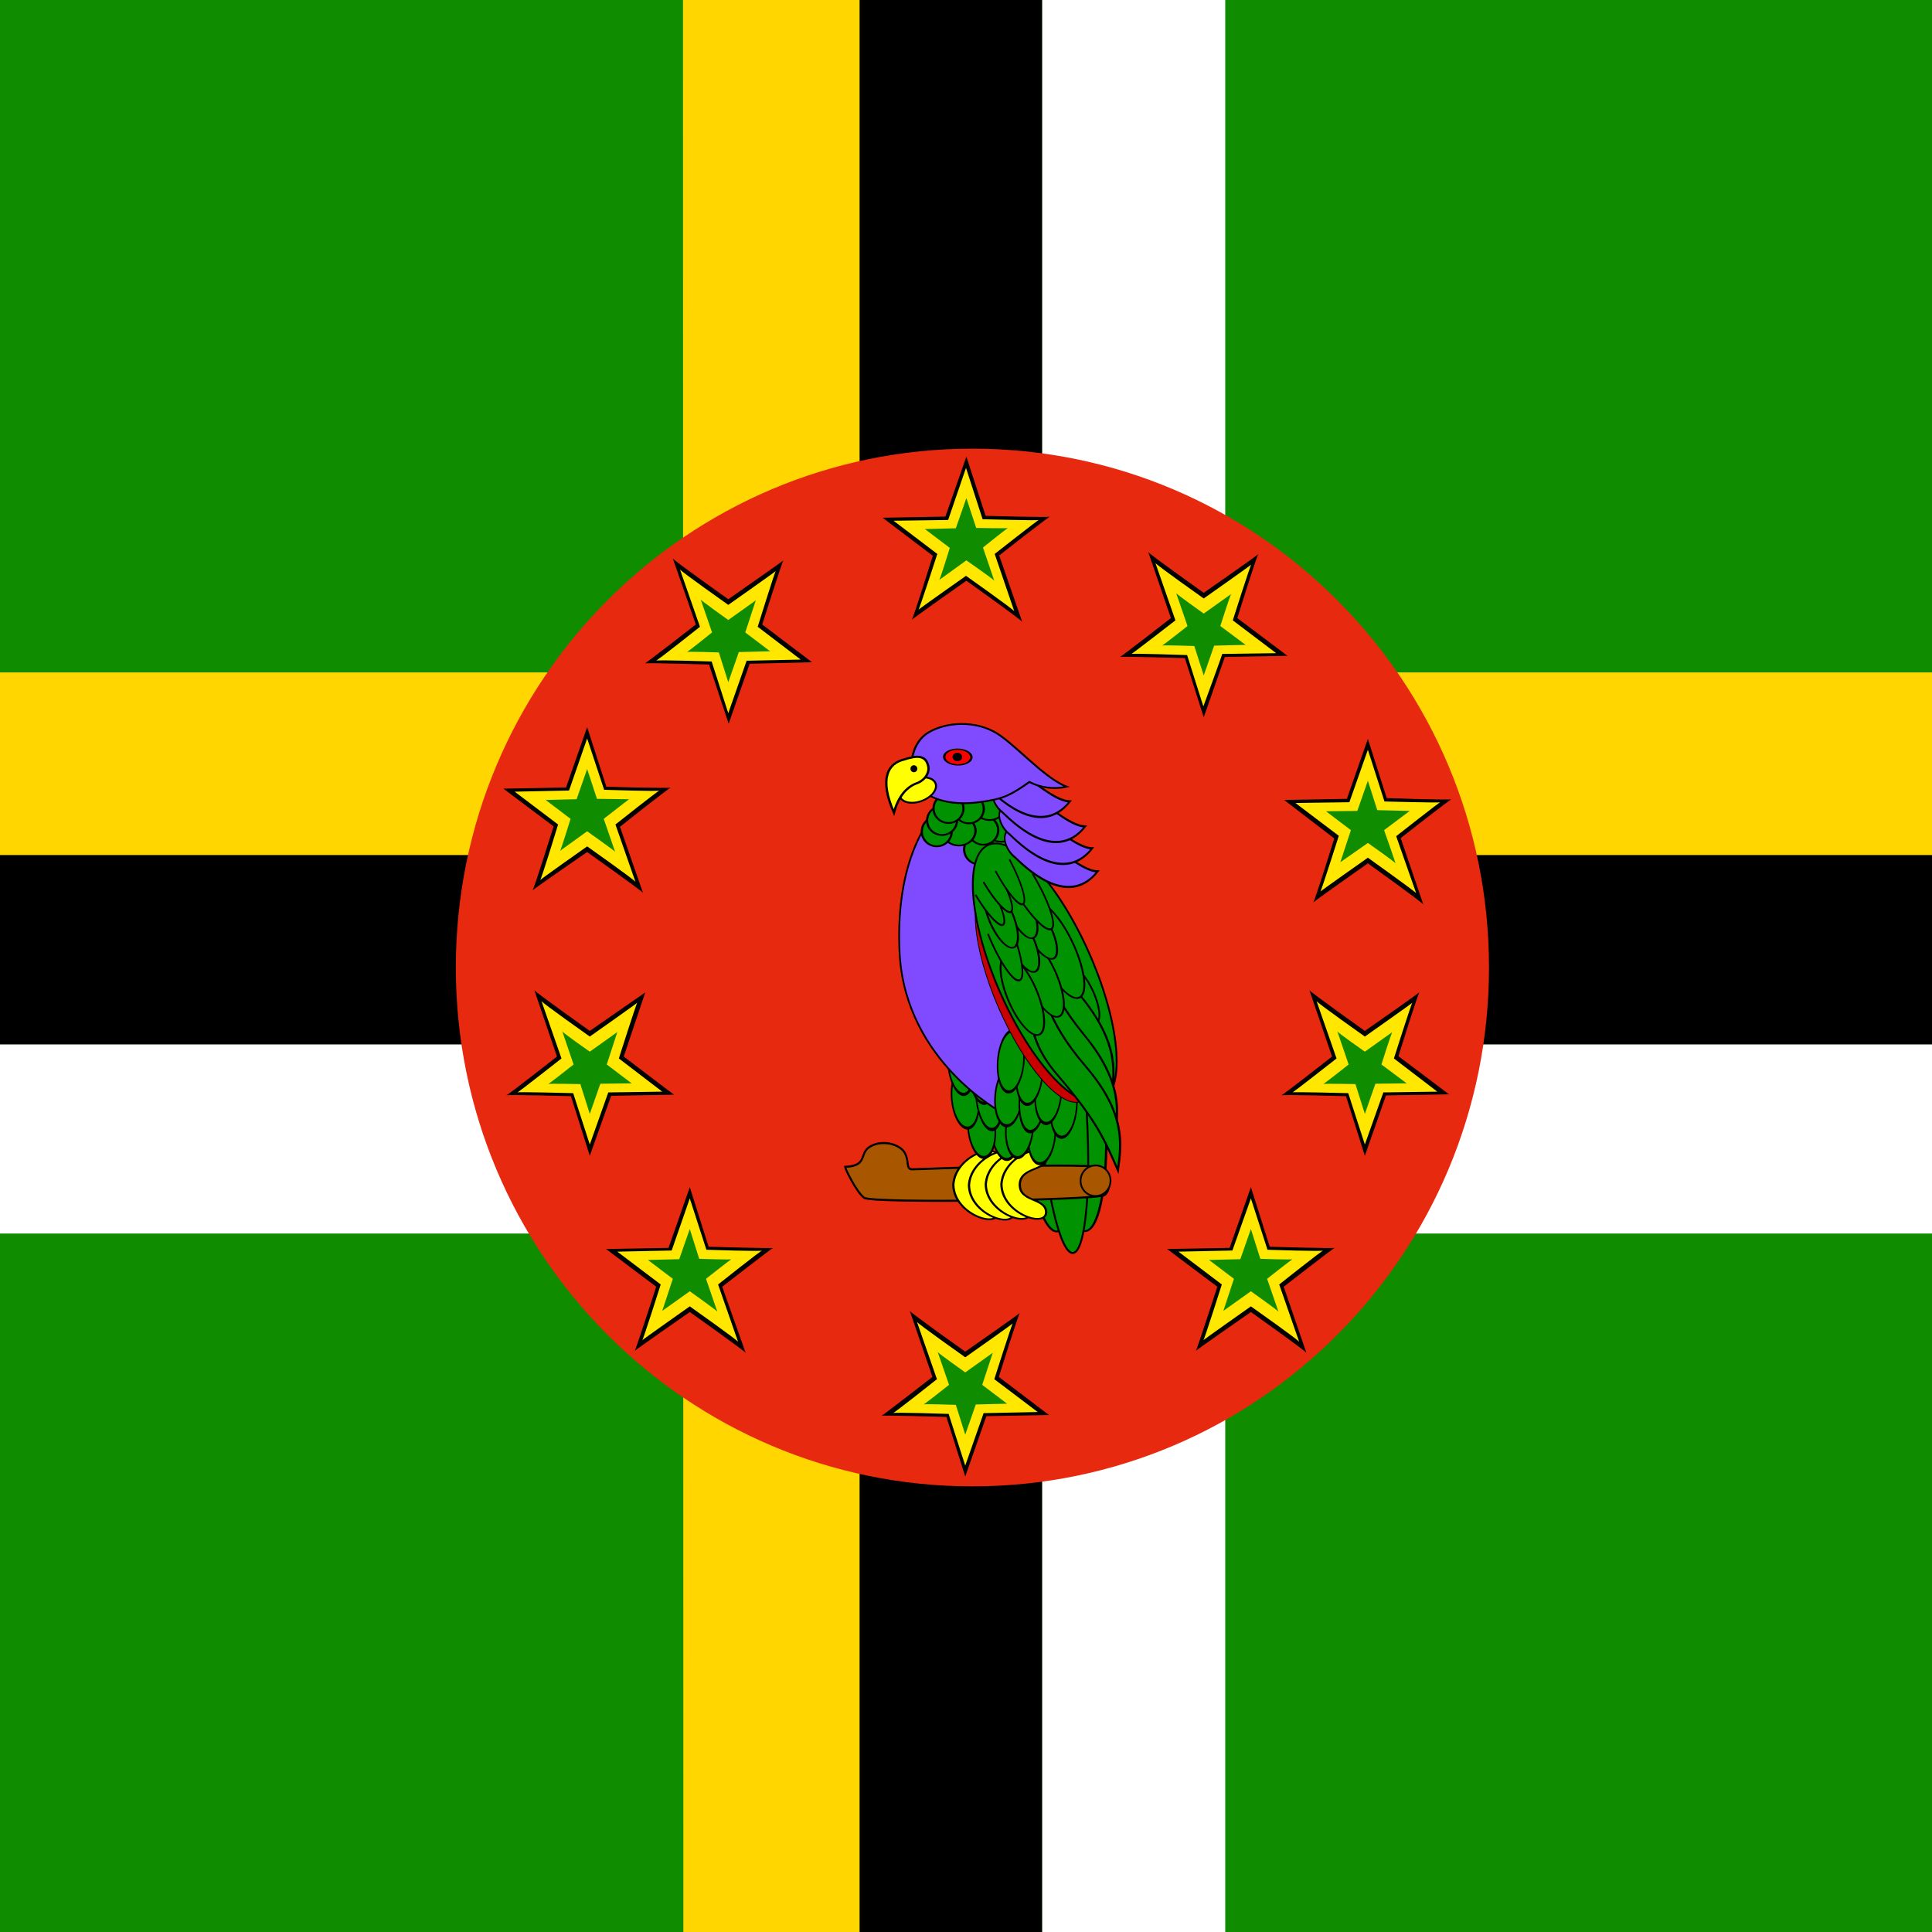
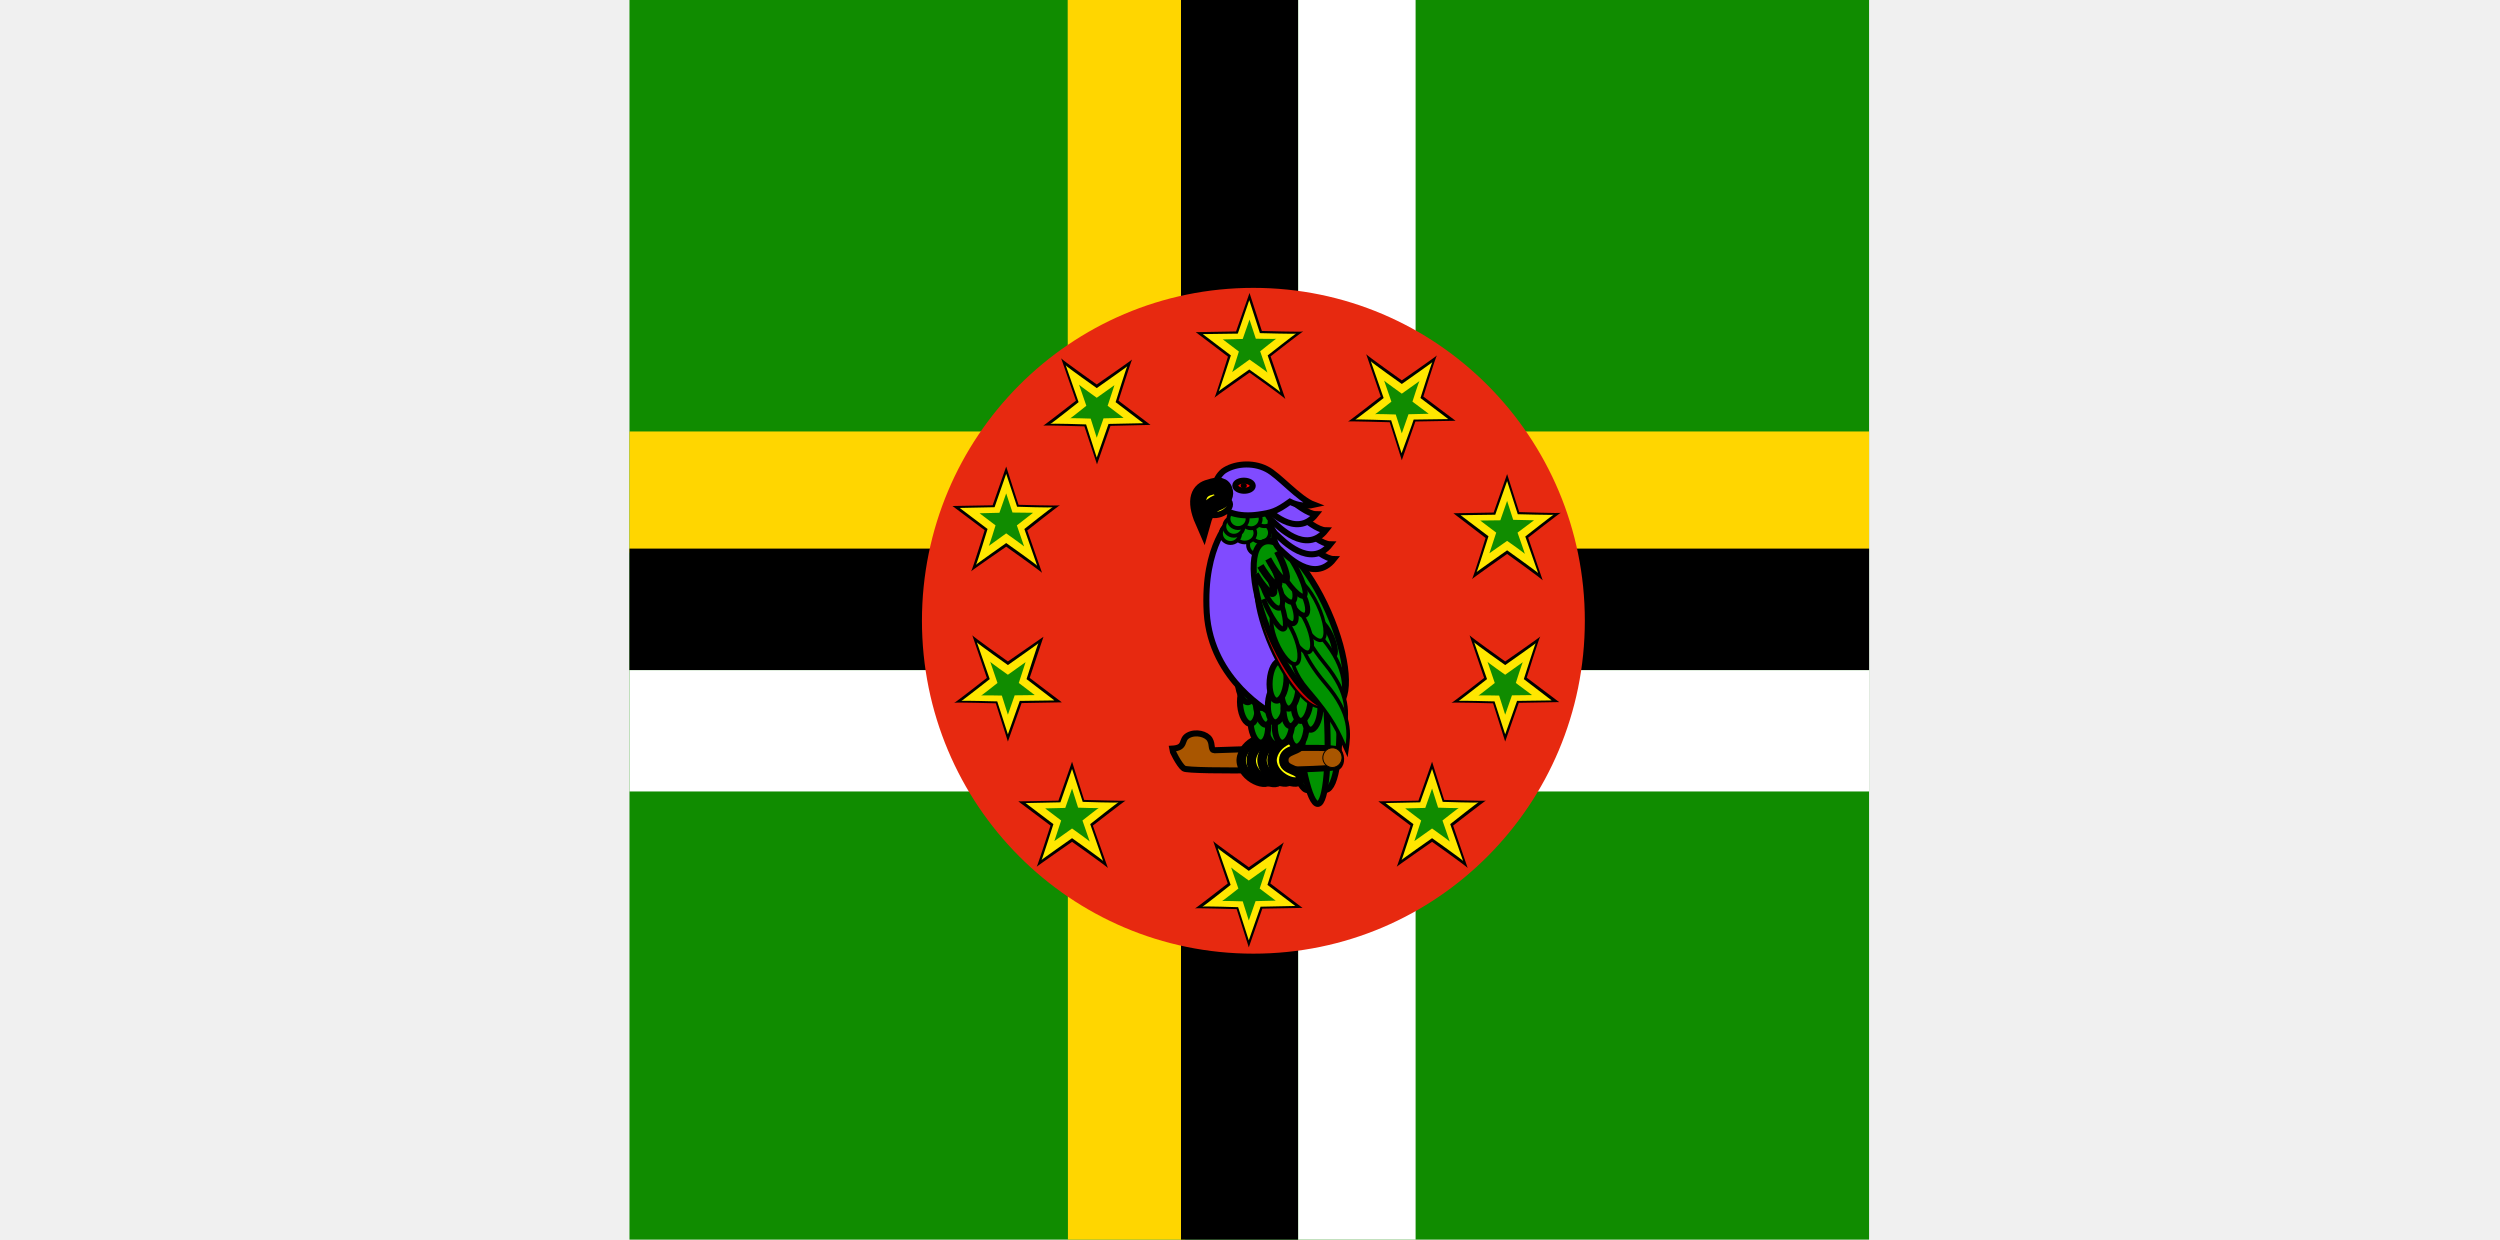
- <svg xmlns="http://www.w3.org/2000/svg" id="flag-icons-dm" viewBox="0 0 512 512">
+ <svg xmlns="http://www.w3.org/2000/svg" id="flag-icons-dm" viewBox="0 0 1032.6 512">
  <defs>
-     <clipPath id="dm-a">
-       <path fill-opacity=".7" d="M0 0h512v512H0z" />
+     <clipPath id="clip-path" transform="translate(260)">
+       <rect width="512" height="512" fill="none" />
    </clipPath>
  </defs>
-   <g fill-rule="evenodd" clip-path="url(#dm-a)">
-     <path fill="#108c00" d="M-258.3 0H769.2v512H-258.3z" />
-     <path fill="#ffd600" d="M-260 178.2H772.6v50.1H-260z" />
-     <path fill="#ffd600" d="M181 0h48.5v512h-48.4z" />
-     <path d="M227.8 0h48.4v512h-48.4z" />
-     <path d="M-260 226.6H772.6v50.2H-260z" />
-     <path fill="#fff" d="M-260 276.8H772.6v50.1H-260z" />
-     <path fill="#fff" d="M276.2 0h48.5v512h-48.5z" />
-     <rect width="273.8" height="275" x="-394.6" y="-393.9" fill="#e72910" ry="137.5" transform="scale(-1)" />
-     <g stroke-width="1pt">
-       <path d="m250.5 137 5.6-16 5.1 15.7s17.1.5 17.1.2-13.5 10.3-13.5 10.3l6.1 17.6c-.2-.5-14.8-10.9-14.8-10.9s-14.8 10.4-14.5 10.4 5.6-17 5.6-17l-13.3-10.1 16.6-.3z" />
-       <path fill="#ffe700" d="M251.3 137.7 256 124l4.4 13.6s14.9.4 14.9.2-11.7 9-11.7 9l5.2 15.2c-.2-.5-12.8-9.4-12.8-9.4s-12.8 9-12.6 9 5-14.8 5-14.8l-11.6-8.8 14.4-.2z" />
-       <path fill="#108c00" d="m253.3 140 2.8-8 2.6 7.9s8.5.2 8.5 0-6.7 5.2-6.7 5.2l3 8.8c-.1-.3-7.4-5.4-7.4-5.4l-7.2 5.2c.2 0 2.8-8.5 2.8-8.5l-6.6-5 8.2-.2z" />
-     </g>
-     <g stroke-width="1pt">
-       <path d="m356.9 211.8 5.6-16 5 15.7s17.2.6 17.2.3-13.5 10.3-13.5 10.3l6 17.6c-.2-.5-14.7-10.9-14.7-10.9s-14.8 10.4-14.5 10.4 5.6-17 5.6-17L340.3 212l16.6-.3z" />
-       <path fill="#ffe700" d="m357.6 212.6 4.9-13.9 4.4 13.7s14.8.4 14.8.2-11.7 9-11.7 9l5.3 15.1c-.2-.4-12.8-9.4-12.8-9.4s-12.8 9-12.6 9 4.9-14.8 4.9-14.8l-11.5-8.7 14.3-.2z" />
-       <path fill="#108c00" d="m359.7 214.9 2.8-8 2.5 7.8 8.6.2-6.8 5.1s3.2 9 3 8.8c0-.3-7.3-5.4-7.3-5.4l-7.3 5.1 2.8-8.5-6.6-5 8.3-.1z" />
-     </g>
-     <g stroke-width="1pt">
-       <path d="m325.9 330.6 5.6-16 5 15.8s17.2.5 17.2.3-13.5 10.3-13.5 10.3l6 17.5c-.2-.5-14.7-10.8-14.7-10.8S316.7 358 316.9 358s5.7-17 5.7-17l-13.3-10 16.6-.3z" />
-       <path fill="#ffe700" d="m326.6 331.4 4.9-13.8 4.4 13.6s14.8.5 14.8.2-11.7 9-11.7 9l5.3 15.2c-.2-.5-12.8-9.4-12.8-9.4s-12.8 9-12.6 9 4.9-14.8 4.9-14.8l-11.5-8.7 14.3-.3z" />
-       <path fill="#108c00" d="m328.7 333.7 2.8-8 2.5 7.9s8.6.3 8.6.1-6.8 5.2-6.8 5.2l3 8.7c0-.2-7.3-5.4-7.3-5.4l-7.3 5.2 2.8-8.5-6.6-5 8.3-.2z" />
-     </g>
-     <g stroke-width="1pt">
-       <path d="m177.2 330.6 5.6-16 5 15.8s17.1.5 17.1.3-13.5 10.3-13.5 10.3l6.2 17.5c-.3-.5-14.8-10.8-14.8-10.8S168 358 168.2 358s5.7-17 5.7-17l-13.3-10 16.6-.3z" />
-       <path fill="#ffe700" d="m178 331.4 4.8-13.8 4.4 13.6s14.8.5 14.8.2-11.7 9-11.7 9l5.3 15.2c-.2-.5-12.8-9.4-12.8-9.4s-12.8 9-12.6 9 4.9-14.8 4.9-14.8l-11.5-8.7 14.3-.3z" />
-       <path fill="#108c00" d="m180 333.7 2.8-8 2.5 7.9s8.6.3 8.6.1-6.8 5.2-6.8 5.2l3 8.7c0-.2-7.3-5.4-7.3-5.4l-7.3 5.2 2.8-8.5-6.6-5 8.3-.2z" />
-     </g>
-     <g stroke-width="1pt">
-       <path d="m150 208.7 5.6-16 5.1 15.8s17.1.5 17.1.2-13.5 10.4-13.5 10.4l6.1 17.5c-.3-.5-14.8-10.8-14.8-10.8S140.8 236 141.1 236s5.6-17 5.6-17l-13.3-10 16.6-.3z" />
-       <path fill="#ffe700" d="m150.8 209.5 4.8-13.8 4.5 13.6s14.7.5 14.7.2-11.7 9-11.7 9l5.3 15.2c-.2-.5-12.8-9.4-12.8-9.4s-12.8 9-12.5 9 4.8-14.8 4.8-14.8l-11.5-8.7 14.4-.3z" />
-       <path fill="#108c00" d="m152.8 211.8 2.8-8 2.6 7.9 8.5.1-6.7 5.2 3 8.7c-.1-.2-7.4-5.4-7.4-5.4l-7.2 5.2c.2 0 2.8-8.5 2.8-8.5l-6.6-5 8.2-.2z" />
-     </g>
-     <g stroke-width="1pt">
-       <path d="m324.6 174.1-5.6 16-5-15.7s-17.2-.5-17.2-.3 13.5-10.3 13.5-10.3l-6-17.5c.2.5 14.7 10.8 14.7 10.8s14.8-10.3 14.5-10.3-5.6 17-5.6 17l13.3 10-16.6.3z" />
-       <path fill="#ffe700" d="M323.9 173.3c0 .3-5 13.9-5 13.9l-4.3-13.6s-14.8-.5-14.8-.3 11.7-8.9 11.7-8.9l-5.3-15.2c.2.5 12.8 9.4 12.8 9.4s12.8-9 12.6-9-4.9 14.8-4.9 14.8l11.5 8.7-14.4.2z" />
-       <path fill="#108c00" d="m321.8 171-2.8 8-2.5-7.8s-8.6-.3-8.6-.1 6.8-5.2 6.8-5.2l-3-8.7c0 .2 7.3 5.4 7.3 5.4l7.3-5.2c-.2 0-2.9 8.5-2.9 8.5l6.7 5-8.3.2z" />
-     </g>
-     <g stroke-width="1pt">
-       <path d="m367.3 290.3-5.6 16-5-15.8s-17.2-.5-17.2-.2S353 280 353 280l-6-17.6c.2.5 14.7 10.8 14.7 10.8s14.8-10.3 14.5-10.3-5.6 17-5.6 17L384 290l-16.6.3z" />
-       <path fill="#ffe700" d="m366.6 289.5-4.9 13.8-4.4-13.6s-14.8-.4-14.8-.2 11.7-9 11.7-9l-5.3-15.2c.2.5 12.8 9.4 12.8 9.4s12.8-9 12.6-9-4.9 14.8-4.9 14.8l11.5 8.8-14.4.2z" />
-       <path fill="#108c00" d="m364.5 287.2-2.8 8-2.5-7.9s-8.6-.2-8.6 0 6.8-5.2 6.8-5.2l-3-8.8c0 .3 7.3 5.4 7.3 5.4l7.3-5.2c-.2 0-2.9 8.6-2.9 8.6l6.7 5-8.3.1z" />
-     </g>
-     <g stroke-width="1pt">
-       <path d="m261.4 375.3-5.6 16-5-15.8s-17.2-.5-17.2-.3 13.5-10.3 13.5-10.3l-6-17.5c.2.5 14.7 10.8 14.7 10.8s14.8-10.3 14.5-10.3-5.6 17-5.6 17L278 375l-16.6.3z" />
-       <path fill="#ffe700" d="m260.7 374.4-4.9 14-4.4-13.7s-14.8-.5-14.8-.2 11.7-9 11.7-9l-5.3-15.2c.2.5 12.8 9.4 12.8 9.4s12.8-9 12.6-9-4.9 14.8-4.9 14.8l11.5 8.7-14.3.3z" />
-       <path fill="#108c00" d="m258.6 372.2-2.8 8-2.5-7.9s-8.6-.3-8.6-.1 6.8-5.2 6.8-5.2l-3-8.7c0 .2 7.3 5.4 7.3 5.4l7.3-5.2-2.8 8.5 6.6 5-8.3.2z" />
-     </g>
-     <g stroke-width="1pt">
-       <path d="m162 290.3-5.7 16-5-15.8s-17.2-.5-17.2-.2 13.5-10.3 13.5-10.3l-6-17.6c.2.5 14.7 10.8 14.7 10.8L171 263l-5.7 17 13.3 10.1-16.6.3z" />
-       <path fill="#ffe700" d="m161.2 289.5-4.9 13.8-4.4-13.6s-14.8-.4-14.8-.2 11.7-9 11.7-9l-5.3-15.2c.2.5 12.8 9.4 12.8 9.4s12.8-9 12.6-9-4.9 14.8-4.9 14.8l11.5 8.8-14.3.2z" />
-       <path fill="#108c00" d="m159.1 287.2-2.8 8-2.5-7.9s-8.6-.2-8.6 0 6.8-5.2 6.8-5.2l-3-8.8c0 .3 7.3 5.4 7.3 5.4l7.3-5.2-2.8 8.6 6.6 5-8.3.1z" />
-     </g>
-     <g stroke-width="1pt">
-       <path d="m198.7 175.8-5.6 16-5.2-15.7s-17-.5-17-.3 13.5-10.3 13.5-10.3l-6.1-17.5c.2.5 14.7 10.8 14.7 10.8s14.8-10.3 14.6-10.3-5.6 17-5.6 17l13.2 10-16.5.4z" />
-       <path fill="#ffe700" d="m197.9 175-4.9 14-4.4-13.7s-14.8-.5-14.8-.2 11.7-9 11.7-9l-5.3-15.2c.2.5 12.8 9.4 12.8 9.4s12.8-9 12.6-9-4.8 14.8-4.8 14.8l11.4 8.7-14.3.3z" />
-       <path fill="#108c00" d="m195.8 172.8-2.8 8-2.5-7.9s-8.5-.3-8.5-.1 6.7-5.2 6.7-5.2l-3-8.7c0 .2 7.3 5.4 7.3 5.4l7.3-5.2-2.8 8.5 6.6 5-8.3.2z" />
-     </g>
-     <g transform="translate(-250.6 359.4) scale(1.036)">
-       <g fill="#009200" stroke="#000" stroke-width="2.5" transform="matrix(.164 -.016 .012 .184 429.8 -215.6)">
-         <ellipse cx="680.2" cy="586.1" rx="30.8" ry="189.8" transform="matrix(1.405 -.006 .008 1 -534.3 263.7)" />
-         <ellipse cx="680.2" cy="586.1" rx="30.8" ry="189.8" transform="matrix(1.486 -.006 .01 1 -547.2 267)" />
-         <ellipse cx="680.2" cy="586.1" rx="30.8" ry="189.8" transform="matrix(1.19 -.006 .007 1.105 -365 214.1)" />
-       </g>
-       <g stroke="#000" transform="translate(72.9 -9.8)">
-         <path fill="#a95600" stroke-width="2.5" d="M238.3 971.8c30-1.7 16.7-16.7 31.7-25s36.6-3.3 43.3 6.7c6.6 10 1.6 20 10 20 8.3 0 234.5-12.7 242.8-4.4 8.4 8.3 10 25 1.7 31.6s-294.5 14.4-304.5 7.7c-10-6.6-25-35-25-36.6z" transform="matrix(.202 .003 -.004 .214 340.9 -247.3)" />
-         <path fill="#ff0" stroke-width="3.9" d="M529.6 405.5c0 40 45.6 27.8 46.8 61.2-.7 35.4-76.7 3.5-78.6-61.2 1.9-64.8 75-98 76.7-61 1.2 30.6-45 21-45 61z" transform="matrix(.148 .002 -.003 .115 340.4 -81.7)" />
-         <path fill="#ff0" stroke-width="3.9" d="M529.6 405.5c0 40 45.6 27.8 46.8 61.2-.7 35.4-76.7 3.5-78.6-61.2 1.9-64.8 75-98 76.7-61 1.2 30.6-45 21-45 61z" transform="matrix(.148 .002 -.003 .115 344.4 -81.6)" />
-         <path fill="#ff0" stroke-width="3.9" d="M529.6 405.5c0 40 45.6 27.8 46.8 61.2-.7 35.4-76.7 3.5-78.6-61.2 1.9-64.8 75-98 76.7-61 1.2 30.6-45 21-45 61z" transform="matrix(.148 .002 -.003 .115 348.7 -81.8)" />
-         <path fill="#ff0" stroke-width="3.9" d="M529.6 405.5c0 40 45.6 27.8 46.8 61.2-.7 35.4-76.7 3.5-78.6-61.2 1.9-64.8 75-98 76.7-61 1.2 30.6-45 21-45 61z" transform="matrix(.148 .002 -.003 .115 352.7 -81.8)" />
-         <ellipse cx="478.4" cy="-41.1" fill="#a95600" stroke-width=".4" rx="3.5" ry="3.4" transform="matrix(1.095 .016 -.024 1.154 -75.6 4.7)" />
-       </g>
-       <g fill="#009200" stroke="#000" stroke-width="2.5" transform="rotate(-5.8 688.4 -625.2)">
-         <ellipse cx="427.1" cy="905" rx="20.8" ry="24.1" transform="matrix(.166 -.008 .002 .315 369.8 -361.6)" />
-         <ellipse cx="427.1" cy="905" rx="20.8" ry="24.1" transform="matrix(.166 -.008 .002 .315 364 -362.7)" />
-         <ellipse cx="427.1" cy="905" rx="20.8" ry="24.1" transform="matrix(.166 -.008 .002 .315 360.6 -370.6)" />
-         <ellipse cx="427.1" cy="905" rx="20.8" ry="24.1" transform="matrix(.16 -.01 .002 .348 369.3 -399.4)" />
-         <ellipse cx="427.1" cy="905" rx="20.8" ry="24.1" transform="matrix(.16 -.008 .002 .326 377.4 -379)" />
-         <ellipse cx="427.1" cy="905" rx="20.8" ry="24.1" transform="matrix(.16 -.008 .002 .326 373.2 -382.2)" />
-         <ellipse cx="427.1" cy="905" rx="20.8" ry="24.1" transform="matrix(.16 -.008 .002 .326 368 -386.7)" />
-         <ellipse cx="427.1" cy="905" rx="20.8" ry="24.1" transform="matrix(.16 -.008 .002 .326 363 -389.5)" />
-       </g>
-       <path fill="#804bff" stroke="#000" stroke-width="2.5" d="M173.2 346.4s-54.2 64.9-21.3 208.8C186 699.8 331 745 331 745s26.5-47.5 1.7-164c-40-170-116.1-234.6-116.1-234.6h-43.3z" transform="matrix(.177 .032 -.03 .182 461.8 -208.6)" />
-       <g fill="#009200" stroke="#000" stroke-width="2.5" transform="rotate(4.5 181 769.9)">
-         <ellipse cx="427.1" cy="905" rx="20.8" ry="24.1" transform="matrix(.166 -.008 .002 .315 369.8 -361.6)" />
-         <ellipse cx="427.1" cy="905" rx="20.8" ry="24.1" transform="matrix(.166 -.008 .002 .315 364 -362.7)" />
-         <ellipse cx="427.1" cy="905" rx="20.8" ry="24.1" transform="matrix(.166 -.008 .002 .315 360.6 -370.6)" />
-         <ellipse cx="427.1" cy="905" rx="20.8" ry="24.1" transform="matrix(.16 -.01 .002 .348 369.3 -399.4)" />
-         <ellipse cx="427.1" cy="905" rx="20.8" ry="24.1" transform="matrix(.16 -.008 .002 .326 377.4 -379)" />
-         <ellipse cx="427.1" cy="905" rx="20.8" ry="24.1" transform="matrix(.16 -.008 .002 .326 373.2 -382.2)" />
-         <ellipse cx="427.1" cy="905" rx="20.8" ry="24.1" transform="matrix(.16 -.008 .002 .326 368 -386.7)" />
-         <ellipse cx="427.1" cy="905" rx="20.8" ry="24.1" transform="matrix(.16 -.008 .002 .326 363 -389.5)" />
-       </g>
-       <ellipse cx="624.4" cy="606.1" fill="#c90000" stroke="#000" stroke-width="1pt" rx="58.3" ry="186.5" transform="matrix(.157 -.06 .064 .148 369.6 -145)" />
-       <g fill="#009200" stroke="#000" transform="rotate(1 242.4 -1957.8)">
-         <ellipse cx="218.1" cy="356.8" stroke-width="1.5" rx="10.8" ry="12.9" transform="matrix(.395 0 0 .293 445 -230.5)" />
-         <ellipse cx="218.1" cy="356.8" stroke-width="1.6" rx="10.8" ry="12.9" transform="matrix(.354 0 0 .293 457.2 -236)" />
-         <ellipse cx="218.1" cy="356.8" stroke-width="1.6" rx="10.8" ry="12.9" transform="matrix(.354 0 0 .293 452 -236)" />
-         <ellipse cx="218.1" cy="356.8" stroke-width="1.6" rx="10.8" ry="12.9" transform="matrix(.37 0 0 .275 449.5 -233.5)" />
-         <ellipse cx="218.1" cy="356.8" stroke-width="1.6" rx="10.8" ry="12.9" transform="matrix(.37 0 0 .275 449 -238)" />
-         <ellipse cx="218.1" cy="356.8" stroke-width="1.6" rx="10.8" ry="12.9" transform="matrix(.354 0 0 .293 447 -238.8)" />
-         <ellipse cx="218.1" cy="356.8" stroke-width="1.6" rx="10.8" ry="12.9" transform="matrix(.354 0 0 .287 448 -241.6)" />
-         <ellipse cx="218.1" cy="356.8" stroke-width="1.5" rx="10.8" ry="12.9" transform="matrix(.395 0 0 .293 432.8 -243.5)" />
-         <ellipse cx="218.1" cy="356.8" stroke-width="1.6" rx="10.8" ry="12.9" transform="matrix(.37 0 0 .275 446 -243.5)" />
-         <ellipse cx="218.1" cy="356.8" stroke-width="1.6" rx="10.8" ry="12.9" transform="matrix(.354 0 0 .287 444.2 -247)" />
-         <ellipse cx="218.1" cy="356.8" stroke-width="1.6" rx="10.8" ry="12.9" transform="matrix(.354 0 0 .293 436.1 -243.2)" />
-         <ellipse cx="218.1" cy="356.8" stroke-width="1.6" rx="10.8" ry="12.9" transform="matrix(.354 0 0 .287 437.4 -243.9)" />
-         <ellipse cx="218.1" cy="356.8" stroke-width="1.6" rx="10.8" ry="12.9" transform="matrix(.354 0 0 .287 439 -247)" />
-       </g>
-       <g fill="#009200" stroke="#000" transform="matrix(.18 -.005 .004 .185 421 -216.8)">
-         <ellipse cx="528.7" cy="564.5" stroke-width="2.5" rx="67.4" ry="205.6" transform="matrix(.976 -.308 .363 .874 -245.8 324.4)" />
-         <ellipse cx="528.7" cy="646.1" stroke-width="2.5" rx="13.3" ry="40.8" transform="rotate(-23.4 630.5 660.9)" />
-         <path stroke-width="1.5" d="M139.9 644c0 57.7-18.8 86.2-34.6 110.3 7.5-32.5 13-52.6 13-110.3 0-57.7 29.5-85.3 40.3-102-4.2 16.7-18.7 44.3-18.7 102z" transform="matrix(1.883 -.456 .953 1.182 -352.3 -10)" />
-         <path stroke-width="1.5" d="M139.9 644c0 57.7-18.8 86.2-34.6 110.3 7.5-32.5 13-52.6 13-110.3 0-57.7 29.5-85.3 40.3-102-4.2 16.7-18.7 44.3-18.7 102z" transform="matrix(1.883 -.456 .953 1.182 -348.4 44)" />
-         <path stroke-width="1.5" d="M139.9 644c0 57.7-18.8 86.2-34.6 110.3 7.5-32.5 13-52.6 13-110.3 0-57.7 29.5-85.3 40.3-102-4.2 16.7-18.7 44.3-18.7 102z" transform="matrix(1.873 -.495 .978 1.162 -362 105.8)" />
-         <ellipse cx="528.7" cy="646.1" stroke-width="1.4" rx="13.3" ry="40.8" transform="matrix(1.81 -.4 .7 1.635 -915.6 -221)" />
-         <ellipse cx="528.7" cy="646.1" stroke-width="1.6" rx="13.3" ry="40.8" transform="matrix(1.626 -.23 .542 1.353 -739.5 -91.8)" />
-         <ellipse cx="528.7" cy="646.1" stroke-width="1.6" rx="13.3" ry="40.8" transform="matrix(1.63 -.197 .513 1.363 -750.6 -91.8)" />
-         <ellipse cx="528.7" cy="646.1" stroke-width="2.1" rx="13.3" ry="40.8" transform="matrix(1.314 -.2 .47 1.01 -531 47.6)" />
-         <ellipse cx="528.7" cy="646.1" stroke-width="2.1" rx="13.3" ry="40.8" transform="matrix(1.326 -.13 .403 1.033 -517.9 12.2)" />
-         <path stroke-width="2.1" d="M145.7 569.5c0 34-6.7 61.6-15 61.6s-15-27.6-15-61.6" transform="matrix(1.025 -.493 .464 1.177 12.8 -14.5)" />
-         <ellipse cx="528.7" cy="646.1" stroke-width="2.1" rx="13.3" ry="40.8" transform="matrix(1.326 -.13 .403 1.033 -519.5 -34.4)" />
-         <ellipse cx="528.7" cy="646.1" stroke-width="2.1" rx="13.3" ry="40.8" transform="matrix(1.33 -.105 .38 1.04 -534 -40.1)" />
-         <path stroke-width="2.9" d="M145.7 569.5c0 34-6.7 61.6-15 61.6s-15-27.6-15-61.6" transform="matrix(.672 -.472 .46 .8 39.5 143.3)" />
-         <path stroke-width="2.9" d="M145.7 569.5c0 34-6.7 61.6-15 61.6s-15-27.6-15-61.6" transform="matrix(.672 -.472 .46 .8 51.1 125.8)" />
-         <path stroke-width="2.1" d="M145.7 569.5c0 34-6.7 61.6-15 61.6s-15-27.6-15-61.6" transform="matrix(.937 -.645 .64 1.092 -40.2 -10.7)" />
-         <path stroke-width="2.7" d="M145.7 569.5c0 34-6.7 61.6-15 61.6s-15-27.6-15-61.6" transform="matrix(.672 -.52 .46 .88 68.6 71.2)" />
-       </g>
-       <g fill="#804bff" stroke="#000" stroke-width="2.5">
-         <path d="M276.3 345.4c-12.3 9.2.4 25.2 12 30.7 13 7.7 86.6 58.2 136.3 12-40.8.8-118.7-63.2-148.3-42.7z" transform="matrix(.156 .007 -.004 .225 458 -214.3)" />
-         <path d="M276.3 345.4c-12.3 9.2.4 25.2 12 30.7 13 7.7 86.6 58.2 136.3 12-40.8.8-118.7-63.2-148.3-42.7z" transform="matrix(.156 .007 -.004 .225 456.6 -220.2)" />
-         <path d="M276.3 345.4c-12.3 9.2.4 25.2 12 30.7 13 7.7 86.6 58.2 136.3 12-40.8.8-118.7-63.2-148.3-42.7z" transform="matrix(.156 .007 -.004 .225 454.8 -225.8)" />
-         <path d="M276.3 345.4c-12.3 9.2.4 25.2 12 30.7 13 7.7 86.6 58.2 136.3 12-40.8.8-118.7-63.2-148.3-42.7z" transform="matrix(.156 .007 -.004 .225 450.9 -232.2)" />
-       </g>
-       <g transform="rotate(1 -589.6 681.6)">
-         <path fill="#804bff" stroke="#000" stroke-width="2.5" d="M211.2 247.3c21.7-12 56.6-9.8 79.7 11.2 19.4 17 45.3 75.2 70.3 92.8a57.7 57.7 0 0 1-42.2-15.2c-28.8 15.5-38.1 16.7-64 15.7-35.8-1.4-62.4-17.7-68-40.6-6.3-21.8 4.8-52.5 24.2-63.9z" transform="matrix(.21 -.04 .047 .18 407.8 -213.6)" />
-         <ellipse cx="287.2" cy="323" fill="red" stroke="#000" stroke-width="2.5" rx="14.2" ry="15" transform="matrix(.245 0 0 .134 401.8 -215.2)" />
-         <ellipse cx="204.6" cy="348.3" fill="#ff0" stroke="#000" stroke-width="2.5" rx="23.3" ry="15.9" transform="matrix(.194 -.076 .068 .173 398.7 -208)" />
-         <circle cx="283.9" cy="333.9" r="5.8" transform="matrix(.214 0 0 .185 411.3 -233.7)" />
-         <path fill="#ff0" stroke="#000" stroke-width="6.6" d="M516.8 260.3c4.4 18-6.7 43-33.1 52.6-26.8 13.2-46.1 41.8-55.7 88-47.2-103.2-23-148.3 20.6-160.3 37.4-14.4 60.4-13.4 68.2 19.7z" transform="matrix(.092 0 -.003 .085 417.9 -191.5)" />
-         <circle cx="199" cy="362.4" r="4.7" transform="matrix(.187 -.013 .014 .19 418.7 -235)" />
-       </g>
-     </g>
+   <g clip-path="url(#clip-path)">
+     <path d="M-258.3,0H769.2V512H-258.3Z" transform="translate(260)" fill="#108c00" fill-rule="evenodd" />
+     <path d="M-260,178.2H772.6v50.1H-260Z" transform="translate(260)" fill="#ffd600" fill-rule="evenodd" />
+     <path d="M181,0h48.5V512H181.1Z" transform="translate(260)" fill="#ffd600" fill-rule="evenodd" />
+     <path d="M227.8,0h48.4V512H227.8Z" transform="translate(260)" fill-rule="evenodd" />
+     <path d="M-260,226.6H772.6v50.2H-260Z" transform="translate(260)" fill-rule="evenodd" />
+     <path d="M-260,276.8H772.6v50.1H-260Z" transform="translate(260)" fill="#fff" fill-rule="evenodd" />
+     <path d="M276.2,0h48.5V512H276.2Z" transform="translate(260)" fill="#fff" fill-rule="evenodd" />
+     <path d="M257.7,393.9h0c-75.61,0-136.9-61.56-136.9-137.5h0c0-75.94,61.29-137.5,136.9-137.5h0c75.61,0,136.9,61.56,136.9,137.5h0C394.6,332.34,333.31,393.9,257.7,393.9Z" transform="translate(260)" fill="#e72910" fill-rule="evenodd" />
+     <path d="M250.5,137l5.6-16,5.1,15.7s17.1.5,17.1.2-13.5,10.3-13.5,10.3l6.1,17.6c-.2-.5-14.8-10.9-14.8-10.9s-14.8,10.4-14.5,10.4,5.6-17,5.6-17l-13.3-10.1,16.6-.3Z" transform="translate(260)" fill-rule="evenodd" />
+     <path d="M251.3,137.7,256,124l4.4,13.6s14.9.4,14.9.2-11.7,9-11.7,9l5.2,15.2c-.2-.5-12.8-9.4-12.8-9.4s-12.8,9-12.6,9,5-14.8,5-14.8L236.8,138l14.4-.2Z" transform="translate(260)" fill="#ffe700" fill-rule="evenodd" />
+     <path d="M253.3,140l2.8-8,2.6,7.9s8.5.2,8.5,0-6.7,5.2-6.7,5.2l3,8.8c-.1-.3-7.4-5.4-7.4-5.4l-7.2,5.2c.2,0,2.8-8.5,2.8-8.5l-6.6-5Z" transform="translate(260)" fill="#108c00" fill-rule="evenodd" />
+     <path d="M356.9,211.8l5.6-16,5,15.7s17.2.6,17.2.3-13.5,10.3-13.5,10.3l6,17.6c-.2-.5-14.7-10.9-14.7-10.9s-14.8,10.4-14.5,10.4,5.6-17,5.6-17L340.3,212l16.6-.3Z" transform="translate(260)" fill-rule="evenodd" />
+     <path d="M357.6,212.6l4.9-13.9,4.4,13.7s14.8.4,14.8.2-11.7,9-11.7,9l5.3,15.1c-.2-.4-12.8-9.4-12.8-9.4s-12.8,9-12.6,9,4.9-14.8,4.9-14.8l-11.5-8.7,14.3-.2Z" transform="translate(260)" fill="#ffe700" fill-rule="evenodd" />
+     <path d="M359.7,214.9l2.8-8,2.5,7.8,8.6.2-6.8,5.1s3.2,9,3,8.8c0-.3-7.3-5.4-7.3-5.4l-7.3,5.1L358,220l-6.6-5,8.3-.1Z" transform="translate(260)" fill="#108c00" fill-rule="evenodd" />
+     <path d="M325.9,330.6l5.6-16,5,15.8s17.2.5,17.2.3S340.2,341,340.2,341l6,17.5c-.2-.5-14.7-10.8-14.7-10.8S316.7,358,316.9,358s5.7-17,5.7-17l-13.3-10,16.6-.3Z" transform="translate(260)" fill-rule="evenodd" />
+     <path d="M326.6,331.4l4.9-13.8,4.4,13.6s14.8.5,14.8.2-11.7,9-11.7,9l5.3,15.2c-.2-.5-12.8-9.4-12.8-9.4s-12.8,9-12.6,9,4.9-14.8,4.9-14.8l-11.5-8.7,14.3-.3Z" transform="translate(260)" fill="#ffe700" fill-rule="evenodd" />
+     <path d="M328.7,333.7l2.8-8,2.5,7.9s8.6.3,8.6.1-6.8,5.2-6.8,5.2l3,8.7c0-.2-7.3-5.4-7.3-5.4l-7.3,5.2,2.8-8.5-6.6-5,8.3-.2Z" transform="translate(260)" fill="#108c00" fill-rule="evenodd" />
+     <path d="M177.2,330.6l5.6-16,5,15.8s17.1.5,17.1.3S191.4,341,191.4,341l6.2,17.5c-.3-.5-14.8-10.8-14.8-10.8S168,358,168.2,358s5.7-17,5.7-17l-13.3-10,16.6-.3Z" transform="translate(260)" fill-rule="evenodd" />
+     <path d="M178,331.4l4.8-13.8,4.4,13.6s14.8.5,14.8.2-11.7,9-11.7,9l5.3,15.2c-.2-.5-12.8-9.4-12.8-9.4s-12.8,9-12.6,9,4.9-14.8,4.9-14.8l-11.5-8.7,14.3-.3Z" transform="translate(260)" fill="#ffe700" fill-rule="evenodd" />
+     <path d="M180,333.7l2.8-8,2.5,7.9s8.6.3,8.6.1-6.8,5.2-6.8,5.2l3,8.7c0-.2-7.3-5.4-7.3-5.4l-7.3,5.2,2.8-8.5-6.6-5,8.3-.2Z" transform="translate(260)" fill="#108c00" fill-rule="evenodd" />
+     <path d="M150,208.7l5.6-16,5.1,15.8s17.1.5,17.1.2-13.5,10.4-13.5,10.4l6.1,17.5c-.3-.5-14.8-10.8-14.8-10.8S140.8,236,141.1,236s5.6-17,5.6-17l-13.3-10,16.6-.3Z" transform="translate(260)" fill-rule="evenodd" />
+     <path d="M150.8,209.5l4.8-13.8,4.5,13.6s14.7.5,14.7.2-11.7,9-11.7,9l5.3,15.2c-.2-.5-12.8-9.4-12.8-9.4s-12.8,9-12.5,9,4.8-14.8,4.8-14.8l-11.5-8.7Z" transform="translate(260)" fill="#ffe700" fill-rule="evenodd" />
+     <path d="M152.8,211.8l2.8-8,2.6,7.9,8.5.1L160,217l3,8.7c-.1-.2-7.4-5.4-7.4-5.4l-7.2,5.2c.2,0,2.8-8.5,2.8-8.5l-6.6-5,8.2-.2Z" transform="translate(260)" fill="#108c00" fill-rule="evenodd" />
+     <path d="M324.6,174.1l-5.6,16-5-15.7s-17.2-.5-17.2-.3,13.5-10.3,13.5-10.3l-6-17.5c.2.5,14.7,10.8,14.7,10.8s14.8-10.3,14.5-10.3-5.6,17-5.6,17l13.3,10-16.6.3Z" transform="translate(260)" fill-rule="evenodd" />
+     <path d="M323.9,173.3c0,.3-5,13.9-5,13.9l-4.3-13.6s-14.8-.5-14.8-.3,11.7-8.9,11.7-8.9l-5.3-15.2c.2.5,12.8,9.4,12.8,9.4s12.8-9,12.6-9-4.9,14.8-4.9,14.8l11.5,8.7-14.4.2Z" transform="translate(260)" fill="#ffe700" fill-rule="evenodd" />
+     <path d="M321.8,171l-2.8,8-2.5-7.8s-8.6-.3-8.6-.1,6.8-5.2,6.8-5.2l-3-8.7c0,.2,7.3,5.4,7.3,5.4l7.3-5.2c-.2,0-2.9,8.5-2.9,8.5l6.7,5-8.3.2Z" transform="translate(260)" fill="#108c00" fill-rule="evenodd" />
+     <path d="M367.3,290.3l-5.6,16-5-15.8s-17.2-.5-17.2-.2S353,280,353,280l-6-17.6c.2.5,14.7,10.8,14.7,10.8s14.8-10.3,14.5-10.3-5.6,17-5.6,17L384,290l-16.6.3Z" transform="translate(260)" fill-rule="evenodd" />
+     <path d="M366.6,289.5l-4.9,13.8-4.4-13.6s-14.8-.4-14.8-.2,11.7-9,11.7-9l-5.3-15.2c.2.5,12.8,9.4,12.8,9.4s12.8-9,12.6-9-4.9,14.8-4.9,14.8l11.5,8.8-14.4.2Z" transform="translate(260)" fill="#ffe700" fill-rule="evenodd" />
+     <path d="M364.5,287.2l-2.8,8-2.5-7.9s-8.6-.2-8.6,0,6.8-5.2,6.8-5.2l-3-8.8c0,.3,7.3,5.4,7.3,5.4l7.3-5.2c-.2,0-2.9,8.6-2.9,8.6l6.7,5Z" transform="translate(260)" fill="#108c00" fill-rule="evenodd" />
+     <path d="M261.4,375.3l-5.6,16-5-15.8s-17.2-.5-17.2-.3,13.5-10.3,13.5-10.3l-6-17.5c.2.5,14.7,10.8,14.7,10.8s14.8-10.3,14.5-10.3-5.6,17-5.6,17L278,375Z" transform="translate(260)" fill-rule="evenodd" />
+     <path d="M260.7,374.4l-4.9,14-4.4-13.7s-14.8-.5-14.8-.2,11.7-9,11.7-9L243,350.3c.2.5,12.8,9.4,12.8,9.4s12.8-9,12.6-9-4.9,14.8-4.9,14.8l11.5,8.7-14.3.3Z" transform="translate(260)" fill="#ffe700" fill-rule="evenodd" />
+     <path d="M258.6,372.2l-2.8,8-2.5-7.9s-8.6-.3-8.6-.1,6.8-5.2,6.8-5.2l-3-8.7c0,.2,7.3,5.4,7.3,5.4l7.3-5.2-2.8,8.5,6.6,5-8.3.2Z" transform="translate(260)" fill="#108c00" fill-rule="evenodd" />
+     <path d="M162,290.3l-5.7,16-5-15.8s-17.2-.5-17.2-.2S147.6,280,147.6,280l-6-17.6c.2.5,14.7,10.8,14.7,10.8L171,263l-5.7,17,13.3,10.1-16.6.3Z" transform="translate(260)" fill-rule="evenodd" />
+     <path d="M161.2,289.5l-4.9,13.8-4.4-13.6s-14.8-.4-14.8-.2,11.7-9,11.7-9l-5.3-15.2c.2.5,12.8,9.4,12.8,9.4s12.8-9,12.6-9-4.9,14.8-4.9,14.8l11.5,8.8-14.3.2Z" transform="translate(260)" fill="#ffe700" fill-rule="evenodd" />
+     <path d="M159.1,287.2l-2.8,8-2.5-7.9s-8.6-.2-8.6,0,6.8-5.2,6.8-5.2l-3-8.8c0,.3,7.3,5.4,7.3,5.4l7.3-5.2-2.8,8.6,6.6,5Z" transform="translate(260)" fill="#108c00" fill-rule="evenodd" />
+     <path d="M198.7,175.8l-5.6,16-5.2-15.7s-17-.5-17-.3,13.5-10.3,13.5-10.3L178.3,148c.2.5,14.7,10.8,14.7,10.8s14.8-10.3,14.6-10.3-5.6,17-5.6,17l13.2,10-16.5.4Z" transform="translate(260)" fill-rule="evenodd" />
+     <path d="M197.9,175,193,189l-4.4-13.7s-14.8-.5-14.8-.2,11.7-9,11.7-9l-5.3-15.2c.2.5,12.8,9.4,12.8,9.4s12.8-9,12.6-9-4.8,14.8-4.8,14.8l11.4,8.7-14.3.3Z" transform="translate(260)" fill="#ffe700" fill-rule="evenodd" />
+     <path d="M195.8,172.8l-2.8,8-2.5-7.9s-8.5-.3-8.5-.1,6.7-5.2,6.7-5.2l-3-8.7c0,.2,7.3,5.4,7.3,5.4l7.3-5.2-2.8,8.5,6.6,5Z" transform="translate(260)" fill="#108c00" fill-rule="evenodd" />
+     <ellipse cx="277.58" cy="290.19" rx="7.39" ry="36.25" transform="translate(240.12 20.42) rotate(-4.07)" fill="#009200" stroke="#000" stroke-width="2.5" />
+     <ellipse cx="284.99" cy="290.1" rx="7.81" ry="36.25" transform="translate(239.68 21.47) rotate(-4.17)" fill="#009200" stroke="#000" stroke-width="2.5" />
+     <ellipse cx="281.54" cy="292.09" rx="6.25" ry="40.06" transform="translate(240.26 20.4) rotate(-4.01)" fill="#009200" stroke="#000" stroke-width="2.5" />
+     <path d="M223.94,309.24c6.28-.29,3.56-3.65,6.74-5.45s7.67-.61,9,1.62.25,4.44,2,4.47,49.13-2.09,50.83-.22,2,5.57.22,7-61.69,2.28-63.75.76S223.93,309.59,223.94,309.24Z" transform="translate(260)" fill="#a95600" stroke="#000" stroke-width="2.5" fill-rule="evenodd" />
+     <path d="M257.52,314c-.12,4.77,6.91,3.41,7,7.39-.22,4.22-11.77.26-11.86-7.45.49-7.72,11.8-11.52,12-7.11.08,3.65-7,2.41-7.09,7.17Z" transform="translate(260)" fill="#ff0" stroke="#000" stroke-width="3.9" fill-rule="evenodd" />
+     <path d="M261.67,314.12c-.13,4.76,6.9,3.4,7,7.39-.22,4.21-11.77.25-11.86-7.46.49-7.71,11.8-11.52,11.95-7.11.09,3.65-7,2.41-7.09,7.18Z" transform="translate(260)" fill="#ff0" stroke="#000" stroke-width="3.9" fill-rule="evenodd" />
+     <path d="M266.12,313.91c-.12,4.77,6.91,3.41,7,7.39-.22,4.22-11.78.26-11.87-7.45.5-7.72,11.81-11.53,11.95-7.11.09,3.64-7,2.41-7.09,7.17Z" transform="translate(260)" fill="#ff0" stroke="#000" stroke-width="3.9" fill-rule="evenodd" />
+     <path d="M270.26,313.91c-.12,4.77,6.91,3.41,7,7.39-.22,4.22-11.77.26-11.86-7.45.49-7.72,11.8-11.53,11.95-7.11.09,3.64-7,2.41-7.09,7.17Z" transform="translate(260)" fill="#ff0" stroke="#000" stroke-width="3.9" fill-rule="evenodd" />
+     <ellipse cx="290.33" cy="312.91" rx="4.07" ry="3.97" transform="translate(198.55 554.69) rotate(-81.64)" fill="#a95600" stroke="#000" stroke-width="0.4" />
+     <ellipse cx="266.23" cy="299.43" rx="3.58" ry="7.87" transform="translate(232.34 27.09) rotate(-5.54)" fill="#009200" stroke="#000" stroke-width="2.5" />
+     <ellipse cx="260.14" cy="298.91" rx="3.58" ry="7.87" transform="translate(232.37 26.5) rotate(-5.54)" fill="#009200" stroke="#000" stroke-width="2.5" />
+     <ellipse cx="255.8" cy="291.12" rx="3.58" ry="7.87" transform="translate(233.1 26.05) rotate(-5.54)" fill="#009200" stroke="#000" stroke-width="2.5" />
+     <ellipse cx="262.15" cy="290.69" rx="3.45" ry="8.69" transform="translate(233.24 26.57) rotate(-5.52)" fill="#009200" stroke="#000" stroke-width="2.5" />
+     <ellipse cx="270.64" cy="291.23" rx="3.45" ry="8.14" transform="translate(232.86 27.81) rotate(-5.6)" fill="#009200" stroke="#000" stroke-width="2.5" />
+     <ellipse cx="265.98" cy="288.37" rx="3.45" ry="8.14" transform="translate(233.12 27.34) rotate(-5.6)" fill="#009200" stroke="#000" stroke-width="2.5" />
+     <ellipse cx="260.15" cy="284.28" rx="3.45" ry="8.14" transform="translate(233.49 26.75) rotate(-5.6)" fill="#009200" stroke="#000" stroke-width="2.5" />
+     <ellipse cx="254.7" cy="281.92" rx="3.45" ry="8.14" transform="translate(233.7 26.21) rotate(-5.6)" fill="#009200" stroke="#000" stroke-width="2.5" />
+     <path d="M248.82,214.35s-12,10.44-10.4,38.66c1.76,28.4,27,41.72,27,41.72s6.33-8.07,5.41-30.86c-2.06-33.38-14-48.08-14-48.08l-7.94-1.44Z" transform="translate(260)" fill="#804bff" stroke="#000" stroke-width="2.5" fill-rule="evenodd" />
+     <ellipse cx="276.08" cy="300.55" rx="7.87" ry="3.58" transform="translate(213.65 550.73) rotate(-85.24)" fill="#009200" stroke="#000" stroke-width="2.5" />
+     <ellipse cx="270.18" cy="298.94" rx="7.87" ry="3.58" transform="translate(209.84 543.38) rotate(-85.24)" fill="#009200" stroke="#000" stroke-width="2.5" />
+     <ellipse cx="267.31" cy="290.51" rx="7.87" ry="3.58" transform="translate(215.62 532.78) rotate(-85.24)" fill="#009200" stroke="#000" stroke-width="2.5" />
+     <ellipse cx="273.63" cy="291.22" rx="8.69" ry="3.45" transform="translate(220.63 539.65) rotate(-85.22)" fill="#009200" stroke="#000" stroke-width="2.5" />
+     <ellipse cx="281.89" cy="293.27" rx="8.14" ry="3.45" transform="translate(226.52 550.19) rotate(-85.3)" fill="#009200" stroke="#000" stroke-width="2.5" />
+     <ellipse cx="277.81" cy="289.62" rx="8.14" ry="3.45" transform="translate(226.41 542.78) rotate(-85.3)" fill="#009200" stroke="#000" stroke-width="2.5" />
+     <ellipse cx="272.81" cy="284.55" rx="8.14" ry="3.45" transform="translate(226.87 533.14) rotate(-85.3)" fill="#009200" stroke="#000" stroke-width="2.5" />
+     <ellipse cx="267.87" cy="281.26" rx="8.14" ry="3.45" transform="translate(225.62 525.19) rotate(-85.3)" fill="#009200" stroke="#000" stroke-width="2.5" />
+     <ellipse cx="274.05" cy="263.3" rx="10.14" ry="31.16" transform="translate(177.33 132.22) rotate(-23.68)" fill="#c90000" stroke="#000" />
+     <ellipse cx="266.5" cy="233.84" rx="3.92" ry="4.42" transform="translate(288.05 496.22) rotate(-89)" fill="#009200" stroke="#000" stroke-width="1.5" />
+     <ellipse cx="269.98" cy="228.2" rx="3.92" ry="3.96" transform="translate(297.1 494.16) rotate(-89)" fill="#009200" stroke="#000" stroke-width="1.6" />
+     <ellipse cx="264.59" cy="228.11" rx="3.92" ry="3.96" transform="translate(291.9 488.68) rotate(-89)" fill="#009200" stroke="#000" stroke-width="1.6" />
+     <ellipse cx="265.69" cy="224.06" rx="3.68" ry="4.14" transform="translate(297.02 485.8) rotate(-89)" fill="#009200" stroke="#000" stroke-width="1.6" />
+     <ellipse cx="265.25" cy="219.39" rx="3.68" ry="4.14" transform="translate(301.26 480.77) rotate(-89)" fill="#009200" stroke="#000" stroke-width="1.6" />
+     <ellipse cx="259.46" cy="225.12" rx="3.92" ry="3.96" transform="translate(289.85 480.61) rotate(-89)" fill="#009200" stroke="#000" stroke-width="1.6" />
+     <ellipse cx="260.59" cy="220.02" rx="3.84" ry="3.96" transform="translate(296.06 476.73) rotate(-89)" fill="#009200" stroke="#000" stroke-width="1.6" />
+     <ellipse cx="254.1" cy="220.15" rx="3.92" ry="4.42" transform="translate(289.55 470.37) rotate(-89)" fill="#009200" stroke="#000" stroke-width="1.5" />
+     <ellipse cx="262.24" cy="213.64" rx="3.68" ry="4.14" transform="translate(304.06 472.12) rotate(-89)" fill="#009200" stroke="#000" stroke-width="1.6" />
+     <ellipse cx="256.75" cy="214.35" rx="3.84" ry="3.96" transform="translate(297.95 467.32) rotate(-89)" fill="#009200" stroke="#000" stroke-width="1.6" />
+     <ellipse cx="248.25" cy="220.36" rx="3.92" ry="3.96" transform="translate(283.59 464.73) rotate(-89)" fill="#009200" stroke="#000" stroke-width="1.6" />
+     <ellipse cx="249.65" cy="217.44" rx="3.84" ry="3.96" transform="translate(287.88 463.26) rotate(-89)" fill="#009200" stroke="#000" stroke-width="1.6" />
+     <ellipse cx="251.36" cy="214.26" rx="3.84" ry="3.96" transform="translate(292.75 461.85) rotate(-89)" fill="#009200" stroke="#000" stroke-width="1.6" />
+     <ellipse cx="276.87" cy="257.86" rx="12.89" ry="37.09" transform="translate(179.46 133.75) rotate(-23.81)" fill="#009200" stroke="#000" stroke-width="2.5" />
+     <ellipse cx="287.46" cy="263.86" rx="2.5" ry="7.77" transform="translate(177.6 139.53) rotate(-23.97)" fill="#009200" stroke="#000" stroke-width="2.5" />
+     <path d="M286.28,263.83c10.54,12.78,9.18,20.92,8.06,27.8-3.32-7.93-5.07-12.92-15.6-25.71s-5.28-21.76-4.55-26.51C275.77,243.51,275.74,251,286.28,263.83Z" transform="translate(260)" fill="#009200" stroke="#000" stroke-width="1.5" fill-rule="evenodd" />
+     <path d="M287.23,274.16c10.54,12.78,9.18,20.92,8.06,27.8C292,294,290.23,289,279.69,276.25s-5.28-21.76-4.55-26.51C276.72,253.84,276.7,261.37,287.23,274.16Z" transform="translate(260)" fill="#009200" stroke="#000" stroke-width="1.5" fill-rule="evenodd" />
+     <path d="M287.62,282.48c10.8,12.56,9.61,20.73,8.63,27.62-3.48-7.85-5.33-12.8-16.13-25.36s-5.73-21.65-5.1-26.41C276.68,262.4,276.82,269.92,287.62,282.48Z" transform="translate(260)" fill="#009200" stroke="#000" stroke-width="1.5" fill-rule="evenodd" />
+     <ellipse cx="280.19" cy="251.81" rx="4.54" ry="13.85" transform="translate(179.69 142.46) rotate(-25.07)" fill="#009200" stroke="#000" stroke-width="1.4" />
+     <ellipse cx="276.01" cy="259" rx="3.97" ry="11.38" transform="translate(177.69 137.07) rotate(-24.39)" fill="#009200" stroke="#000" stroke-width="1.6" />
+     <ellipse cx="270.94" cy="263.73" rx="3.96" ry="11.37" transform="translate(178.01 128.06) rotate(-23.2)" fill="#009200" stroke="#000" stroke-width="1.6" />
+     <ellipse cx="275.18" cy="246.3" rx="3.17" ry="8.7" transform="translate(176.47 158.46) rotate(-28.07)" fill="#009200" stroke="#000" stroke-width="2.1" />
+     <ellipse cx="270.8" cy="249.58" rx="3.18" ry="8.67" transform="translate(180.99 134.43) rotate(-24.44)" fill="#009200" stroke="#000" stroke-width="2.1" />
+     <path d="M267.49,244.51c3.11,7.59,4.36,14.42,2.79,15.25s-5.36-4.67-8.46-12.26" transform="translate(260)" fill="#009200" stroke="#000" stroke-width="2.1" fill-rule="evenodd" />
+     <ellipse cx="270.31" cy="240.66" rx="3.18" ry="8.67" transform="translate(184.64 133.43) rotate(-24.44)" fill="#009200" stroke="#000" stroke-width="2.1" />
+     <ellipse cx="265.28" cy="243.11" rx="3.19" ry="8.66" transform="translate(185.64 124.29) rotate(-23.22)" fill="#009200" stroke="#000" stroke-width="2.1" />
+     <path d="M262.23,234.33c3,5.13,4.66,9.93,3.64,10.71s-4.31-2.76-7.34-7.89" transform="translate(260)" fill="#009200" stroke="#000" stroke-width="2.9" fill-rule="evenodd" />
+     <path d="M264.32,230.92c3,5.13,4.66,9.92,3.64,10.7s-4.31-2.75-7.34-7.88" transform="translate(260)" fill="#009200" stroke="#000" stroke-width="2.9" fill-rule="evenodd" />
+     <path d="M273.63,231.54c4.21,7,6.48,13.55,5.05,14.61s-6-3.75-10.21-10.76" transform="translate(260)" fill="#009200" stroke="#000" stroke-width="2.1" fill-rule="evenodd" />
+     <path d="M267.52,227.75c3,5.66,4.68,10.94,3.66,11.79s-4.32-3-7.36-8.69" transform="translate(260)" fill="#009200" stroke="#000" stroke-width="2.7" fill-rule="evenodd" />
+     <path d="M267.11,219.9c-2,2.06,0,5.88,1.81,7.24,2.07,1.89,13.76,14.2,22,3.79C284.3,230.82,272,215.34,267.11,219.9Z" transform="translate(260)" fill="#804bff" stroke="#000" stroke-width="2.5" fill-rule="evenodd" />
+     <path d="M265.66,213.79c-2,2.05,0,5.88,1.81,7.24,2.07,1.89,13.76,14.2,22,3.79C282.85,224.71,270.53,209.23,265.66,213.79Z" transform="translate(260)" fill="#804bff" stroke="#000" stroke-width="2.5" fill-rule="evenodd" />
+     <path d="M263.8,208c-2,2,0,5.87,1.81,7.24,2.07,1.89,13.75,14.2,22,3.79C281,218.91,268.66,203.42,263.8,208Z" transform="translate(260)" fill="#804bff" stroke="#000" stroke-width="2.5" fill-rule="evenodd" />
+     <path d="M259.76,201.36c-2,2,0,5.87,1.81,7.24,2.07,1.89,13.75,14.19,22,3.79C277,212.28,264.62,196.79,259.76,201.36Z" transform="translate(260)" fill="#804bff" stroke="#000" stroke-width="2.5" fill-rule="evenodd" />
+     <path d="M245.24,194.66c4.19-3.07,11.91-4,17.9-.91,5,2.46,13.3,12.38,19.56,14.74a14.75,14.75,0,0,1-9.9-1.26c-5.58,4-7.56,4.56-13.25,5.35-7.88,1.09-14.43-1-16.69-5A10.43,10.43,0,0,1,245.24,194.66Z" transform="translate(260)" fill="#804bff" stroke="#000" stroke-width="2.5" fill-rule="evenodd" />
+     <ellipse cx="253.83" cy="200.63" rx="2.08" ry="3.6" transform="translate(308.8 450.91) rotate(-89)" fill="red" stroke="#000" stroke-width="2.5" />
+     <ellipse cx="243.22" cy="209.38" rx="5.03" ry="3.06" transform="translate(202.36 97.67) rotate(-20.35)" fill="#ff0" stroke="#000" stroke-width="2.5" />
+     <ellipse cx="253.71" cy="200.61" rx="1.11" ry="1.29" transform="translate(308.7 450.79) rotate(-89)" />
+     <path d="M246,203.12c.34,1.6-.84,3.78-3.4,4.58-2.61,1.11-4.58,3.6-5.71,7.65-4-9.16-1.51-13.09,2.7-14.07C243.24,200.07,245.42,200.2,246,203.12Z" transform="translate(260)" fill="#ff0" stroke="#000" stroke-width="6.6" fill-rule="evenodd" />
+     <ellipse cx="242.19" cy="203.72" rx="0.91" ry="0.93" transform="translate(227.57 46.42) rotate(-10.26)" />
  </g>
</svg>
